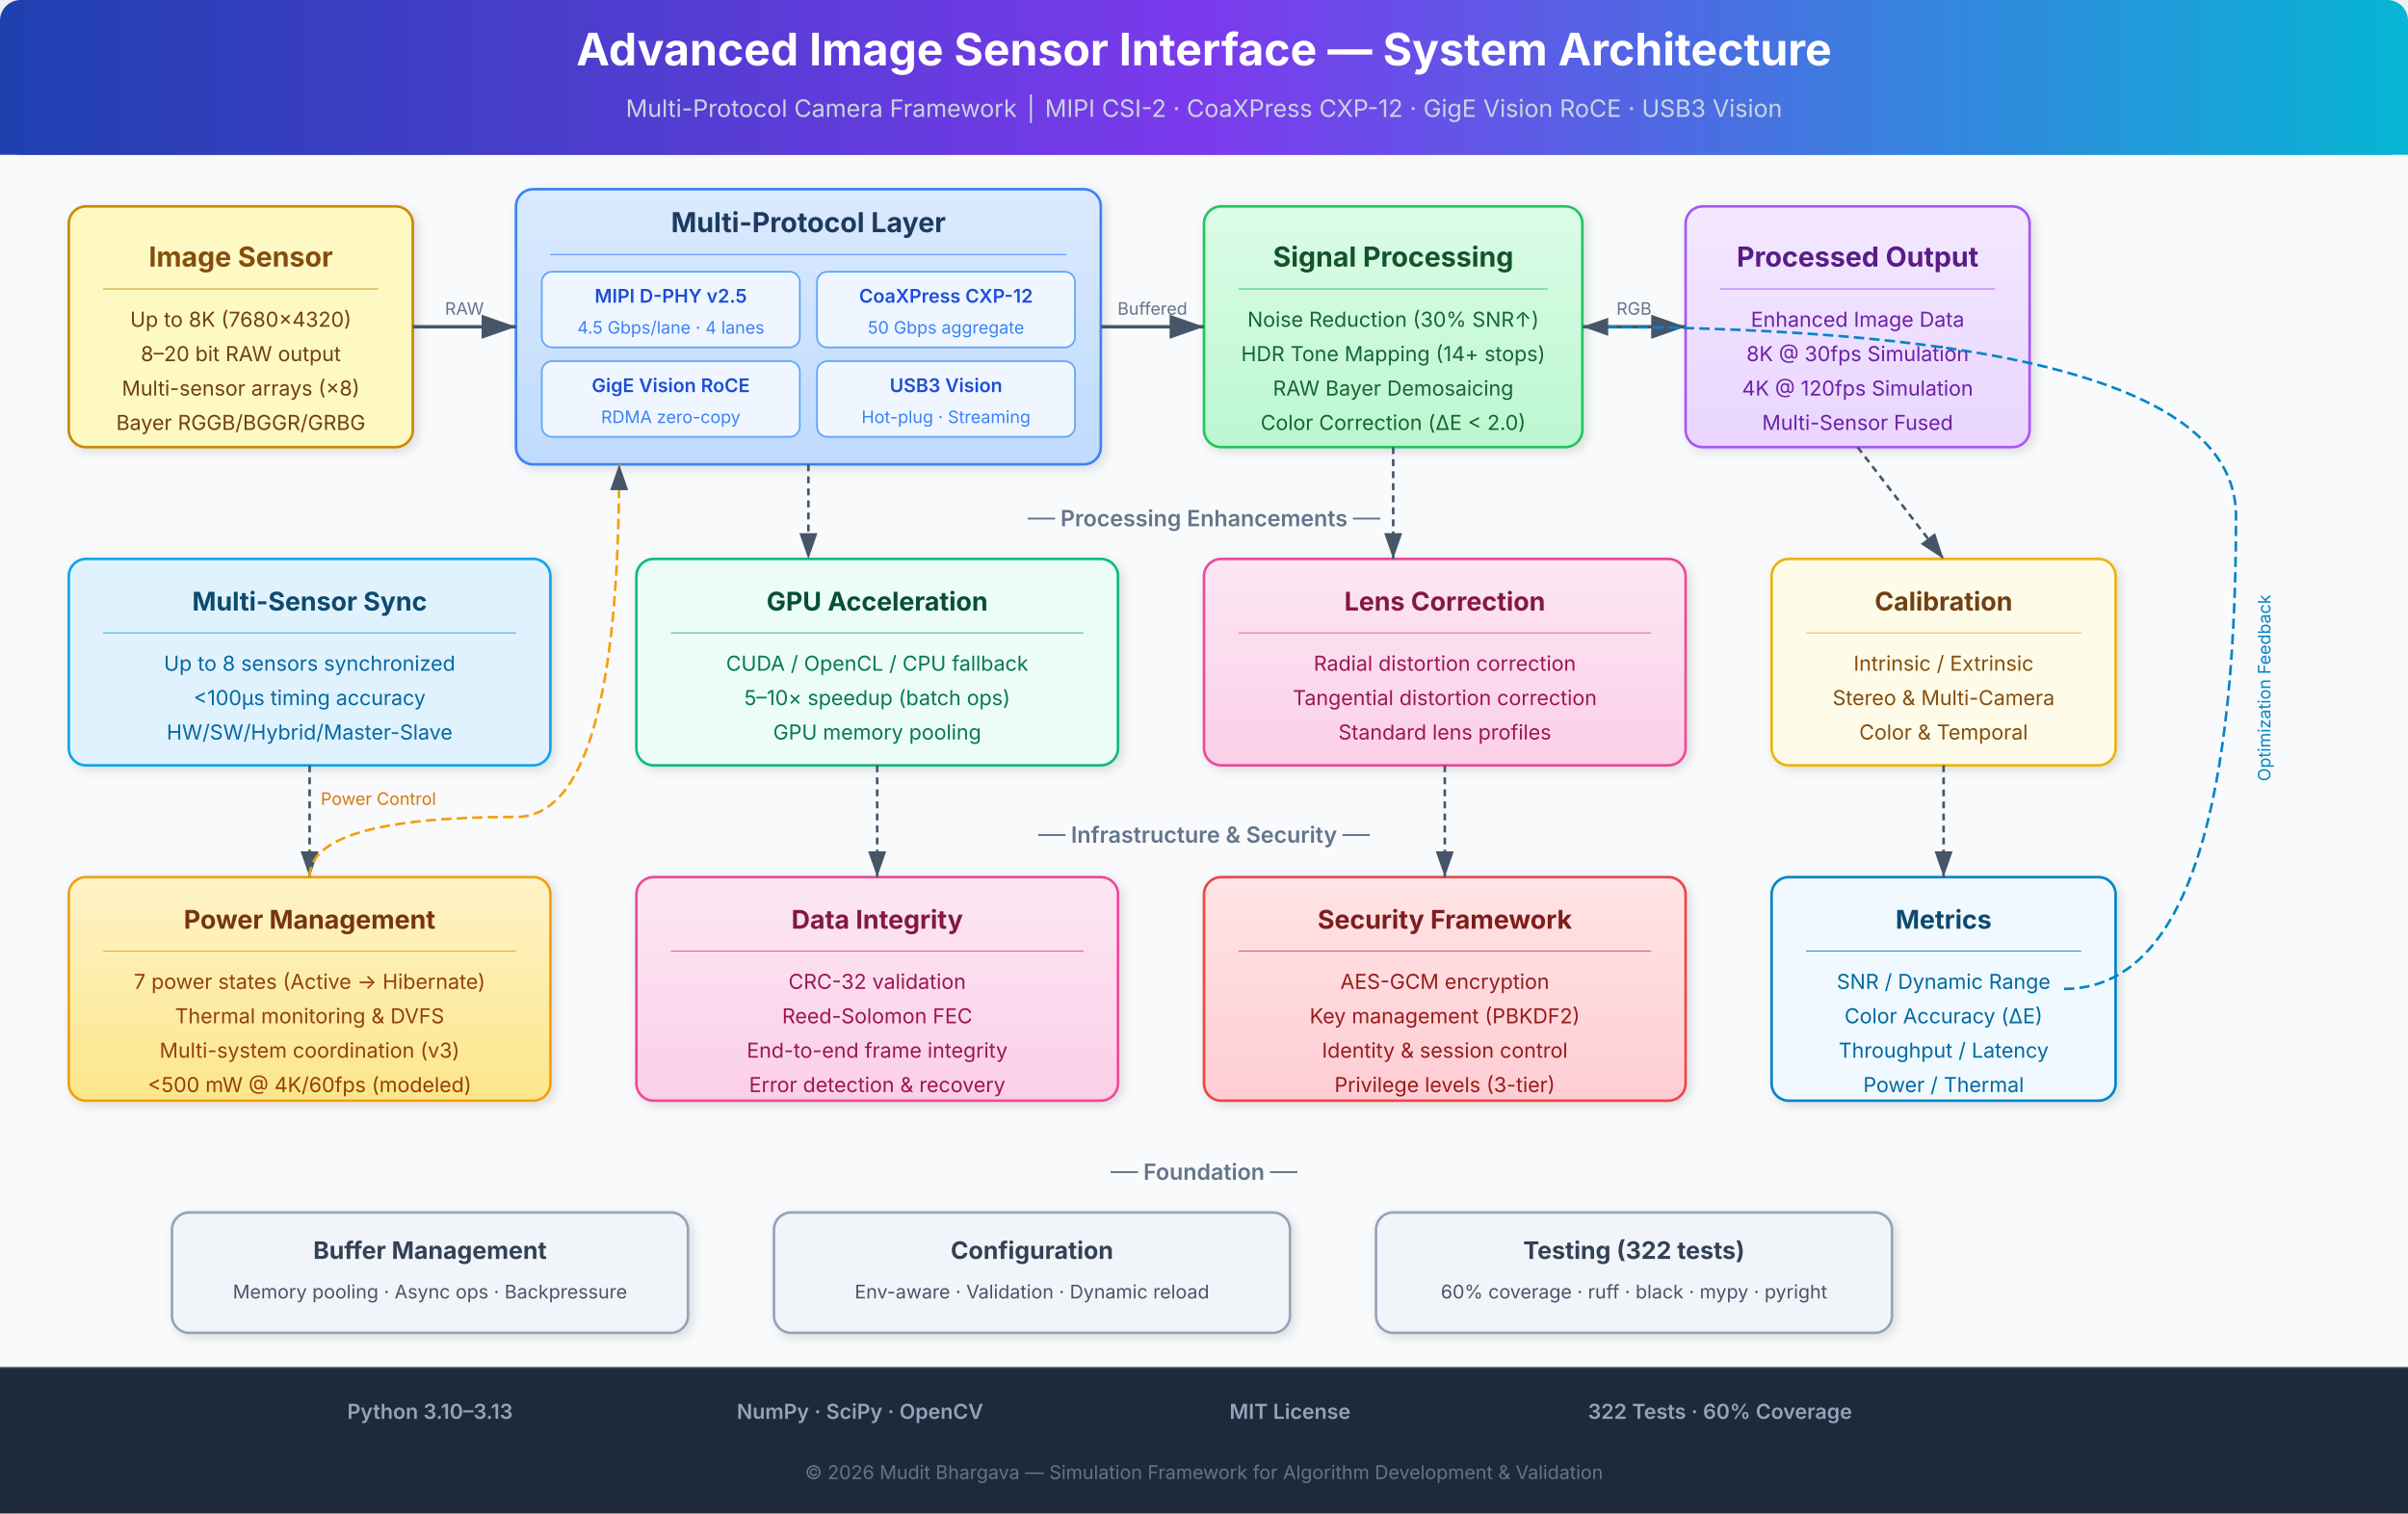
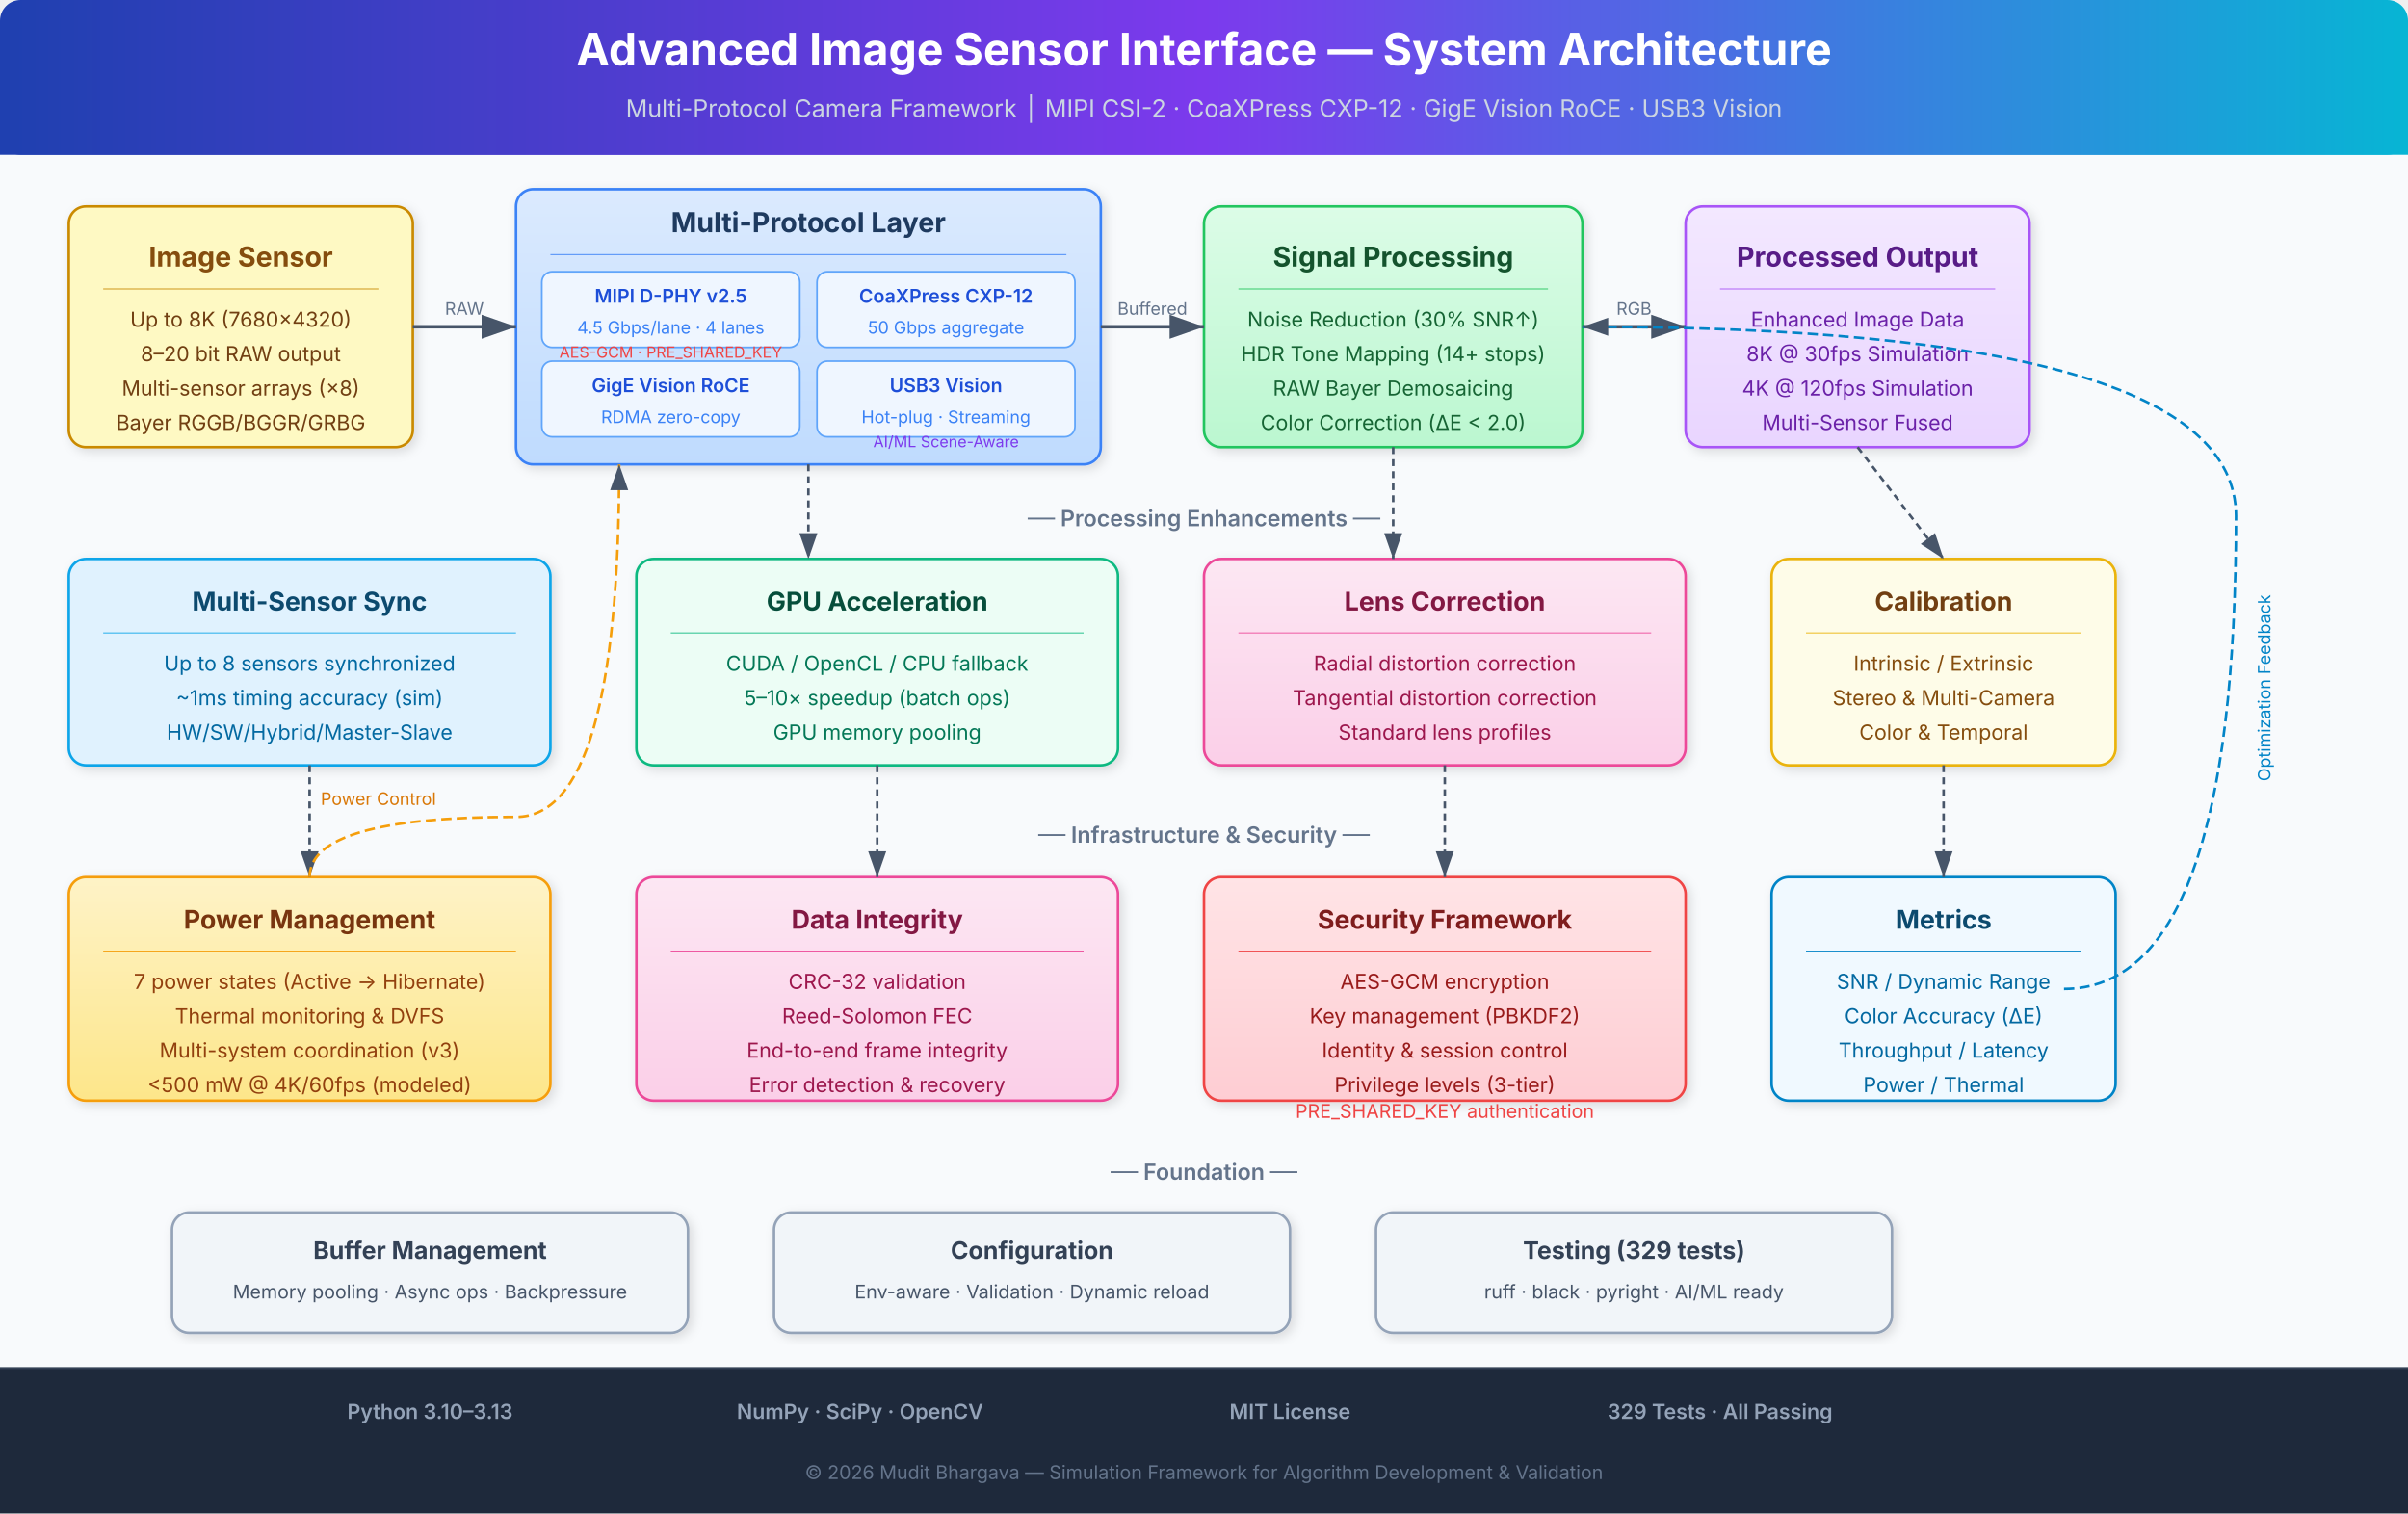
<svg xmlns="http://www.w3.org/2000/svg" width="1400" height="880" viewBox="0 0 1400 880">
  <defs>
    <marker id="arrowhead" markerWidth="10" markerHeight="7" refX="10" refY="3.5" orient="auto">
      <polygon points="0 0, 10 3.5, 0 7" fill="#475569" />
    </marker>
    <linearGradient id="headerGrad" x1="0%" y1="0%" x2="100%" y2="0%">
      <stop offset="0%" stop-color="#1e40af" />
      <stop offset="50%" stop-color="#7c3aed" />
      <stop offset="100%" stop-color="#06b6d4" />
    </linearGradient>
    <linearGradient id="protocolGrad" x1="0%" y1="0%" x2="0%" y2="100%">
      <stop offset="0%" stop-color="#dbeafe" />
      <stop offset="100%" stop-color="#bfdbfe" />
    </linearGradient>
    <linearGradient id="processingGrad" x1="0%" y1="0%" x2="0%" y2="100%">
      <stop offset="0%" stop-color="#dcfce7" />
      <stop offset="100%" stop-color="#bbf7d0" />
    </linearGradient>
    <linearGradient id="powerGrad" x1="0%" y1="0%" x2="0%" y2="100%">
      <stop offset="0%" stop-color="#fef3c7" />
      <stop offset="100%" stop-color="#fde68a" />
    </linearGradient>
    <linearGradient id="integrityGrad" x1="0%" y1="0%" x2="0%" y2="100%">
      <stop offset="0%" stop-color="#fce7f3" />
      <stop offset="100%" stop-color="#fbcfe8" />
    </linearGradient>
    <linearGradient id="outputGrad" x1="0%" y1="0%" x2="0%" y2="100%">
      <stop offset="0%" stop-color="#f3e8ff" />
      <stop offset="100%" stop-color="#e9d5ff" />
    </linearGradient>
    <linearGradient id="securityGrad" x1="0%" y1="0%" x2="0%" y2="100%">
      <stop offset="0%" stop-color="#ffe4e6" />
      <stop offset="100%" stop-color="#fecdd3" />
    </linearGradient>
    <filter id="shadow">
      <feDropShadow dx="2" dy="2" stdDeviation="3" flood-color="#00000020" />
    </filter>
  </defs>
  <rect width="1400" height="880" rx="12" fill="#f8fafc" />
  <rect x="0" y="0" width="1400" height="90" fill="url(#headerGrad)" rx="12" />
  <rect x="0" y="60" width="1400" height="30" fill="url(#headerGrad)" />
  <text x="700" y="38" font-family="Inter, system-ui, sans-serif" font-size="26" font-weight="700" fill="white" text-anchor="middle">Advanced Image Sensor Interface — System Architecture</text>
  <text x="700" y="68" font-family="Inter, system-ui, sans-serif" font-size="14" fill="#cbd5e1" text-anchor="middle">Multi-Protocol Camera Framework │ MIPI CSI-2 · CoaXPress CXP-12 · GigE Vision RoCE · USB3 Vision</text>
  <rect x="40" y="120" width="200" height="140" rx="10" fill="#fef9c3" stroke="#ca8a04" stroke-width="1.5" filter="url(#shadow)" />
  <text x="140" y="155" font-family="Inter, system-ui, sans-serif" font-size="16" font-weight="700" fill="#854d0e" text-anchor="middle">Image Sensor</text>
  <line x1="60" y1="168" x2="220" y2="168" stroke="#ca8a04" stroke-width="0.5" />
  <text x="140" y="190" font-family="Inter, system-ui, sans-serif" font-size="12" fill="#713f12" text-anchor="middle">Up to 8K (7680×4320)</text>
  <text x="140" y="210" font-family="Inter, system-ui, sans-serif" font-size="12" fill="#713f12" text-anchor="middle">8–20 bit RAW output</text>
  <text x="140" y="230" font-family="Inter, system-ui, sans-serif" font-size="12" fill="#713f12" text-anchor="middle">Multi-sensor arrays (×8)</text>
  <text x="140" y="250" font-family="Inter, system-ui, sans-serif" font-size="12" fill="#713f12" text-anchor="middle">Bayer RGGB/BGGR/GRBG</text>
  <rect x="300" y="110" width="340" height="160" rx="10" fill="url(#protocolGrad)" stroke="#3b82f6" stroke-width="1.5" filter="url(#shadow)" />
  <text x="470" y="135" font-family="Inter, system-ui, sans-serif" font-size="16" font-weight="700" fill="#1e3a5f" text-anchor="middle">Multi-Protocol Layer</text>
  <line x1="320" y1="148" x2="620" y2="148" stroke="#3b82f6" stroke-width="0.5" />
  <rect x="315" y="158" width="150" height="44" rx="6" fill="#eff6ff" stroke="#60a5fa" stroke-width="1" />
  <text x="390" y="176" font-family="Inter, system-ui, sans-serif" font-size="11" font-weight="600" fill="#1d4ed8" text-anchor="middle">MIPI D-PHY v2.5</text>
  <text x="390" y="194" font-family="Inter, system-ui, sans-serif" font-size="10" fill="#3b82f6" text-anchor="middle">4.5 Gbps/lane · 4 lanes</text>
+   <text x="390" y="208" font-family="Inter, system-ui, sans-serif" font-size="9" fill="#ef4444" text-anchor="middle">AES-GCM · PRE_SHARED_KEY</text>
  <rect x="475" y="158" width="150" height="44" rx="6" fill="#eff6ff" stroke="#60a5fa" stroke-width="1" />
  <text x="550" y="176" font-family="Inter, system-ui, sans-serif" font-size="11" font-weight="600" fill="#1d4ed8" text-anchor="middle">CoaXPress CXP-12</text>
  <text x="550" y="194" font-family="Inter, system-ui, sans-serif" font-size="10" fill="#3b82f6" text-anchor="middle">50 Gbps aggregate</text>
  <rect x="315" y="210" width="150" height="44" rx="6" fill="#eff6ff" stroke="#60a5fa" stroke-width="1" />
  <text x="390" y="228" font-family="Inter, system-ui, sans-serif" font-size="11" font-weight="600" fill="#1d4ed8" text-anchor="middle">GigE Vision RoCE</text>
  <text x="390" y="246" font-family="Inter, system-ui, sans-serif" font-size="10" fill="#3b82f6" text-anchor="middle">RDMA zero-copy</text>
  <rect x="475" y="210" width="150" height="44" rx="6" fill="#eff6ff" stroke="#60a5fa" stroke-width="1" />
  <text x="550" y="228" font-family="Inter, system-ui, sans-serif" font-size="11" font-weight="600" fill="#1d4ed8" text-anchor="middle">USB3 Vision</text>
  <text x="550" y="246" font-family="Inter, system-ui, sans-serif" font-size="10" fill="#3b82f6" text-anchor="middle">Hot-plug · Streaming</text>
+   <text x="550" y="260" font-family="Inter, system-ui, sans-serif" font-size="9" fill="#7c3aed" text-anchor="middle">AI/ML Scene-Aware</text>
  <rect x="700" y="120" width="220" height="140" rx="10" fill="url(#processingGrad)" stroke="#22c55e" stroke-width="1.5" filter="url(#shadow)" />
  <text x="810" y="155" font-family="Inter, system-ui, sans-serif" font-size="16" font-weight="700" fill="#14532d" text-anchor="middle">Signal Processing</text>
  <line x1="720" y1="168" x2="900" y2="168" stroke="#22c55e" stroke-width="0.5" />
  <text x="810" y="190" font-family="Inter, system-ui, sans-serif" font-size="12" fill="#166534" text-anchor="middle">Noise Reduction (30% SNR↑)</text>
  <text x="810" y="210" font-family="Inter, system-ui, sans-serif" font-size="12" fill="#166534" text-anchor="middle">HDR Tone Mapping (14+ stops)</text>
  <text x="810" y="230" font-family="Inter, system-ui, sans-serif" font-size="12" fill="#166534" text-anchor="middle">RAW Bayer Demosaicing</text>
  <text x="810" y="250" font-family="Inter, system-ui, sans-serif" font-size="12" fill="#166534" text-anchor="middle">Color Correction (ΔE &lt; 2.0)</text>
  <rect x="980" y="120" width="200" height="140" rx="10" fill="url(#outputGrad)" stroke="#a855f7" stroke-width="1.5" filter="url(#shadow)" />
  <text x="1080" y="155" font-family="Inter, system-ui, sans-serif" font-size="16" font-weight="700" fill="#581c87" text-anchor="middle">Processed Output</text>
  <line x1="1000" y1="168" x2="1160" y2="168" stroke="#a855f7" stroke-width="0.5" />
  <text x="1080" y="190" font-family="Inter, system-ui, sans-serif" font-size="12" fill="#6b21a8" text-anchor="middle">Enhanced Image Data</text>
  <text x="1080" y="210" font-family="Inter, system-ui, sans-serif" font-size="12" fill="#6b21a8" text-anchor="middle">8K @ 30fps Simulation</text>
  <text x="1080" y="230" font-family="Inter, system-ui, sans-serif" font-size="12" fill="#6b21a8" text-anchor="middle">4K @ 120fps Simulation</text>
  <text x="1080" y="250" font-family="Inter, system-ui, sans-serif" font-size="12" fill="#6b21a8" text-anchor="middle">Multi-Sensor Fused</text>
  <line x1="240" y1="190" x2="300" y2="190" stroke="#475569" stroke-width="2" marker-end="url(#arrowhead)" />
  <text x="270" y="183" font-family="Inter, system-ui, sans-serif" font-size="10" fill="#64748b" text-anchor="middle">RAW</text>
  <line x1="640" y1="190" x2="700" y2="190" stroke="#475569" stroke-width="2" marker-end="url(#arrowhead)" />
  <text x="670" y="183" font-family="Inter, system-ui, sans-serif" font-size="10" fill="#64748b" text-anchor="middle">Buffered</text>
  <line x1="920" y1="190" x2="980" y2="190" stroke="#475569" stroke-width="2" marker-end="url(#arrowhead)" />
  <text x="950" y="183" font-family="Inter, system-ui, sans-serif" font-size="10" fill="#64748b" text-anchor="middle">RGB</text>
  <text x="700" y="306" font-family="Inter, system-ui, sans-serif" font-size="13" font-weight="600" fill="#64748b" text-anchor="middle">── Processing Enhancements ──</text>
  <rect x="40" y="325" width="280" height="120" rx="10" fill="#e0f2fe" stroke="#0ea5e9" stroke-width="1.5" filter="url(#shadow)" />
  <text x="180" y="355" font-family="Inter, system-ui, sans-serif" font-size="15" font-weight="700" fill="#0c4a6e" text-anchor="middle">Multi-Sensor Sync</text>
  <line x1="60" y1="368" x2="300" y2="368" stroke="#0ea5e9" stroke-width="0.5" />
  <text x="180" y="390" font-family="Inter, system-ui, sans-serif" font-size="12" fill="#0369a1" text-anchor="middle">Up to 8 sensors synchronized</text>
-   <text x="180" y="410" font-family="Inter, system-ui, sans-serif" font-size="12" fill="#0369a1" text-anchor="middle">&lt;100μs timing accuracy</text>
+   <text x="180" y="410" font-family="Inter, system-ui, sans-serif" font-size="12" fill="#0369a1" text-anchor="middle">~1ms timing accuracy (sim)</text>
  <text x="180" y="430" font-family="Inter, system-ui, sans-serif" font-size="12" fill="#0369a1" text-anchor="middle">HW/SW/Hybrid/Master-Slave</text>
  <rect x="370" y="325" width="280" height="120" rx="10" fill="#ecfdf5" stroke="#10b981" stroke-width="1.5" filter="url(#shadow)" />
  <text x="510" y="355" font-family="Inter, system-ui, sans-serif" font-size="15" font-weight="700" fill="#064e3b" text-anchor="middle">GPU Acceleration</text>
  <line x1="390" y1="368" x2="630" y2="368" stroke="#10b981" stroke-width="0.5" />
  <text x="510" y="390" font-family="Inter, system-ui, sans-serif" font-size="12" fill="#047857" text-anchor="middle">CUDA / OpenCL / CPU fallback</text>
  <text x="510" y="410" font-family="Inter, system-ui, sans-serif" font-size="12" fill="#047857" text-anchor="middle">5–10× speedup (batch ops)</text>
  <text x="510" y="430" font-family="Inter, system-ui, sans-serif" font-size="12" fill="#047857" text-anchor="middle">GPU memory pooling</text>
  <rect x="700" y="325" width="280" height="120" rx="10" fill="url(#integrityGrad)" stroke="#ec4899" stroke-width="1.5" filter="url(#shadow)" />
  <text x="840" y="355" font-family="Inter, system-ui, sans-serif" font-size="15" font-weight="700" fill="#831843" text-anchor="middle">Lens Correction</text>
  <line x1="720" y1="368" x2="960" y2="368" stroke="#ec4899" stroke-width="0.5" />
  <text x="840" y="390" font-family="Inter, system-ui, sans-serif" font-size="12" fill="#9d174d" text-anchor="middle">Radial distortion correction</text>
  <text x="840" y="410" font-family="Inter, system-ui, sans-serif" font-size="12" fill="#9d174d" text-anchor="middle">Tangential distortion correction</text>
  <text x="840" y="430" font-family="Inter, system-ui, sans-serif" font-size="12" fill="#9d174d" text-anchor="middle">Standard lens profiles</text>
  <rect x="1030" y="325" width="200" height="120" rx="10" fill="#fefce8" stroke="#eab308" stroke-width="1.5" filter="url(#shadow)" />
  <text x="1130" y="355" font-family="Inter, system-ui, sans-serif" font-size="15" font-weight="700" fill="#713f12" text-anchor="middle">Calibration</text>
  <line x1="1050" y1="368" x2="1210" y2="368" stroke="#eab308" stroke-width="0.5" />
  <text x="1130" y="390" font-family="Inter, system-ui, sans-serif" font-size="12" fill="#854d0e" text-anchor="middle">Intrinsic / Extrinsic</text>
  <text x="1130" y="410" font-family="Inter, system-ui, sans-serif" font-size="12" fill="#854d0e" text-anchor="middle">Stereo &amp; Multi-Camera</text>
  <text x="1130" y="430" font-family="Inter, system-ui, sans-serif" font-size="12" fill="#854d0e" text-anchor="middle">Color &amp; Temporal</text>
  <text x="700" y="490" font-family="Inter, system-ui, sans-serif" font-size="13" font-weight="600" fill="#64748b" text-anchor="middle">── Infrastructure &amp; Security ──</text>
  <rect x="40" y="510" width="280" height="130" rx="10" fill="url(#powerGrad)" stroke="#f59e0b" stroke-width="1.5" filter="url(#shadow)" />
  <text x="180" y="540" font-family="Inter, system-ui, sans-serif" font-size="15" font-weight="700" fill="#78350f" text-anchor="middle">Power Management</text>
  <line x1="60" y1="553" x2="300" y2="553" stroke="#f59e0b" stroke-width="0.5" />
  <text x="180" y="575" font-family="Inter, system-ui, sans-serif" font-size="12" fill="#92400e" text-anchor="middle">7 power states (Active → Hibernate)</text>
  <text x="180" y="595" font-family="Inter, system-ui, sans-serif" font-size="12" fill="#92400e" text-anchor="middle">Thermal monitoring &amp; DVFS</text>
  <text x="180" y="615" font-family="Inter, system-ui, sans-serif" font-size="12" fill="#92400e" text-anchor="middle">Multi-system coordination (v3)</text>
  <text x="180" y="635" font-family="Inter, system-ui, sans-serif" font-size="12" fill="#92400e" text-anchor="middle">&lt;500 mW @ 4K/60fps (modeled)</text>
  <rect x="370" y="510" width="280" height="130" rx="10" fill="url(#integrityGrad)" stroke="#ec4899" stroke-width="1.5" filter="url(#shadow)" />
  <text x="510" y="540" font-family="Inter, system-ui, sans-serif" font-size="15" font-weight="700" fill="#831843" text-anchor="middle">Data Integrity</text>
  <line x1="390" y1="553" x2="630" y2="553" stroke="#ec4899" stroke-width="0.5" />
  <text x="510" y="575" font-family="Inter, system-ui, sans-serif" font-size="12" fill="#9d174d" text-anchor="middle">CRC-32 validation</text>
  <text x="510" y="595" font-family="Inter, system-ui, sans-serif" font-size="12" fill="#9d174d" text-anchor="middle">Reed-Solomon FEC</text>
  <text x="510" y="615" font-family="Inter, system-ui, sans-serif" font-size="12" fill="#9d174d" text-anchor="middle">End-to-end frame integrity</text>
  <text x="510" y="635" font-family="Inter, system-ui, sans-serif" font-size="12" fill="#9d174d" text-anchor="middle">Error detection &amp; recovery</text>
  <rect x="700" y="510" width="280" height="130" rx="10" fill="url(#securityGrad)" stroke="#ef4444" stroke-width="1.5" filter="url(#shadow)" />
  <text x="840" y="540" font-family="Inter, system-ui, sans-serif" font-size="15" font-weight="700" fill="#7f1d1d" text-anchor="middle">Security Framework</text>
  <line x1="720" y1="553" x2="960" y2="553" stroke="#ef4444" stroke-width="0.5" />
  <text x="840" y="575" font-family="Inter, system-ui, sans-serif" font-size="12" fill="#991b1b" text-anchor="middle">AES-GCM encryption</text>
  <text x="840" y="595" font-family="Inter, system-ui, sans-serif" font-size="12" fill="#991b1b" text-anchor="middle">Key management (PBKDF2)</text>
  <text x="840" y="615" font-family="Inter, system-ui, sans-serif" font-size="12" fill="#991b1b" text-anchor="middle">Identity &amp; session control</text>
  <text x="840" y="635" font-family="Inter, system-ui, sans-serif" font-size="12" fill="#991b1b" text-anchor="middle">Privilege levels (3-tier)</text>
+   <text x="840" y="650" font-family="Inter, system-ui, sans-serif" font-size="11" fill="#ef4444" text-anchor="middle">PRE_SHARED_KEY authentication</text>
  <rect x="1030" y="510" width="200" height="130" rx="10" fill="#f0f9ff" stroke="#0284c7" stroke-width="1.5" filter="url(#shadow)" />
  <text x="1130" y="540" font-family="Inter, system-ui, sans-serif" font-size="15" font-weight="700" fill="#0c4a6e" text-anchor="middle">Metrics</text>
  <line x1="1050" y1="553" x2="1210" y2="553" stroke="#0284c7" stroke-width="0.5" />
  <text x="1130" y="575" font-family="Inter, system-ui, sans-serif" font-size="12" fill="#0369a1" text-anchor="middle">SNR / Dynamic Range</text>
  <text x="1130" y="595" font-family="Inter, system-ui, sans-serif" font-size="12" fill="#0369a1" text-anchor="middle">Color Accuracy (ΔE)</text>
  <text x="1130" y="615" font-family="Inter, system-ui, sans-serif" font-size="12" fill="#0369a1" text-anchor="middle">Throughput / Latency</text>
  <text x="1130" y="635" font-family="Inter, system-ui, sans-serif" font-size="12" fill="#0369a1" text-anchor="middle">Power / Thermal</text>
  <text x="700" y="686" font-family="Inter, system-ui, sans-serif" font-size="13" font-weight="600" fill="#64748b" text-anchor="middle">── Foundation ──</text>
  <rect x="100" y="705" width="300" height="70" rx="10" fill="#f1f5f9" stroke="#94a3b8" stroke-width="1.5" filter="url(#shadow)" />
  <text x="250" y="732" font-family="Inter, system-ui, sans-serif" font-size="14" font-weight="700" fill="#334155" text-anchor="middle">Buffer Management</text>
  <text x="250" y="755" font-family="Inter, system-ui, sans-serif" font-size="11" fill="#475569" text-anchor="middle">Memory pooling · Async ops · Backpressure</text>
  <rect x="450" y="705" width="300" height="70" rx="10" fill="#f1f5f9" stroke="#94a3b8" stroke-width="1.5" filter="url(#shadow)" />
  <text x="600" y="732" font-family="Inter, system-ui, sans-serif" font-size="14" font-weight="700" fill="#334155" text-anchor="middle">Configuration</text>
  <text x="600" y="755" font-family="Inter, system-ui, sans-serif" font-size="11" fill="#475569" text-anchor="middle">Env-aware · Validation · Dynamic reload</text>
  <rect x="800" y="705" width="300" height="70" rx="10" fill="#f1f5f9" stroke="#94a3b8" stroke-width="1.5" filter="url(#shadow)" />
-   <text x="950" y="732" font-family="Inter, system-ui, sans-serif" font-size="14" font-weight="700" fill="#334155" text-anchor="middle">Testing (322 tests)</text>
-   <text x="950" y="755" font-family="Inter, system-ui, sans-serif" font-size="11" fill="#475569" text-anchor="middle">60% coverage · ruff · black · mypy · pyright</text>
+   <text x="950" y="732" font-family="Inter, system-ui, sans-serif" font-size="14" font-weight="700" fill="#334155" text-anchor="middle">Testing (329 tests)</text>
+   <text x="950" y="755" font-family="Inter, system-ui, sans-serif" font-size="11" fill="#475569" text-anchor="middle">ruff · black · pyright · AI/ML ready</text>
  <line x1="470" y1="270" x2="470" y2="325" stroke="#475569" stroke-width="1.5" stroke-dasharray="4,3" marker-end="url(#arrowhead)" />
  <line x1="810" y1="260" x2="810" y2="325" stroke="#475569" stroke-width="1.5" stroke-dasharray="4,3" marker-end="url(#arrowhead)" />
  <line x1="1080" y1="260" x2="1130" y2="325" stroke="#475569" stroke-width="1.5" stroke-dasharray="4,3" marker-end="url(#arrowhead)" />
  <line x1="180" y1="445" x2="180" y2="510" stroke="#475569" stroke-width="1.5" stroke-dasharray="4,3" marker-end="url(#arrowhead)" />
  <line x1="510" y1="445" x2="510" y2="510" stroke="#475569" stroke-width="1.5" stroke-dasharray="4,3" marker-end="url(#arrowhead)" />
  <line x1="840" y1="445" x2="840" y2="510" stroke="#475569" stroke-width="1.5" stroke-dasharray="4,3" marker-end="url(#arrowhead)" />
  <line x1="1130" y1="445" x2="1130" y2="510" stroke="#475569" stroke-width="1.5" stroke-dasharray="4,3" marker-end="url(#arrowhead)" />
  <path d="M 1200 575 Q 1300 575 1300 300 Q 1300 190 920 190" fill="none" stroke="#0284c7" stroke-width="1.5" stroke-dasharray="6,3" marker-end="url(#arrowhead)" />
  <text x="1320" y="400" font-family="Inter, system-ui, sans-serif" font-size="10" fill="#0284c7" text-anchor="middle" transform="rotate(-90 1320 400)">Optimization Feedback</text>
  <path d="M 180 510 Q 180 475 300 475 Q 360 475 360 270" fill="none" stroke="#f59e0b" stroke-width="1.5" stroke-dasharray="6,3" marker-end="url(#arrowhead)" />
  <text x="220" y="468" font-family="Inter, system-ui, sans-serif" font-size="10" fill="#d97706" text-anchor="middle">Power Control</text>
  <rect x="0" y="795" width="1400" height="85" rx="0" fill="#1e293b" />
  <rect x="0" y="795" width="1400" height="1" fill="#334155" />
  <text x="250" y="825" font-family="Inter, system-ui, sans-serif" font-size="12" font-weight="600" fill="#94a3b8" text-anchor="middle">Python 3.10–3.13</text>
  <text x="500" y="825" font-family="Inter, system-ui, sans-serif" font-size="12" font-weight="600" fill="#94a3b8" text-anchor="middle">NumPy · SciPy · OpenCV</text>
  <text x="750" y="825" font-family="Inter, system-ui, sans-serif" font-size="12" font-weight="600" fill="#94a3b8" text-anchor="middle">MIT License</text>
-   <text x="1000" y="825" font-family="Inter, system-ui, sans-serif" font-size="12" font-weight="600" fill="#94a3b8" text-anchor="middle">322 Tests · 60% Coverage</text>
+   <text x="1000" y="825" font-family="Inter, system-ui, sans-serif" font-size="12" font-weight="600" fill="#94a3b8" text-anchor="middle">329 Tests · All Passing</text>
  <text x="700" y="860" font-family="Inter, system-ui, sans-serif" font-size="11" fill="#64748b" text-anchor="middle">© 2026 Mudit Bhargava — Simulation Framework for Algorithm Development &amp; Validation</text>
</svg>
